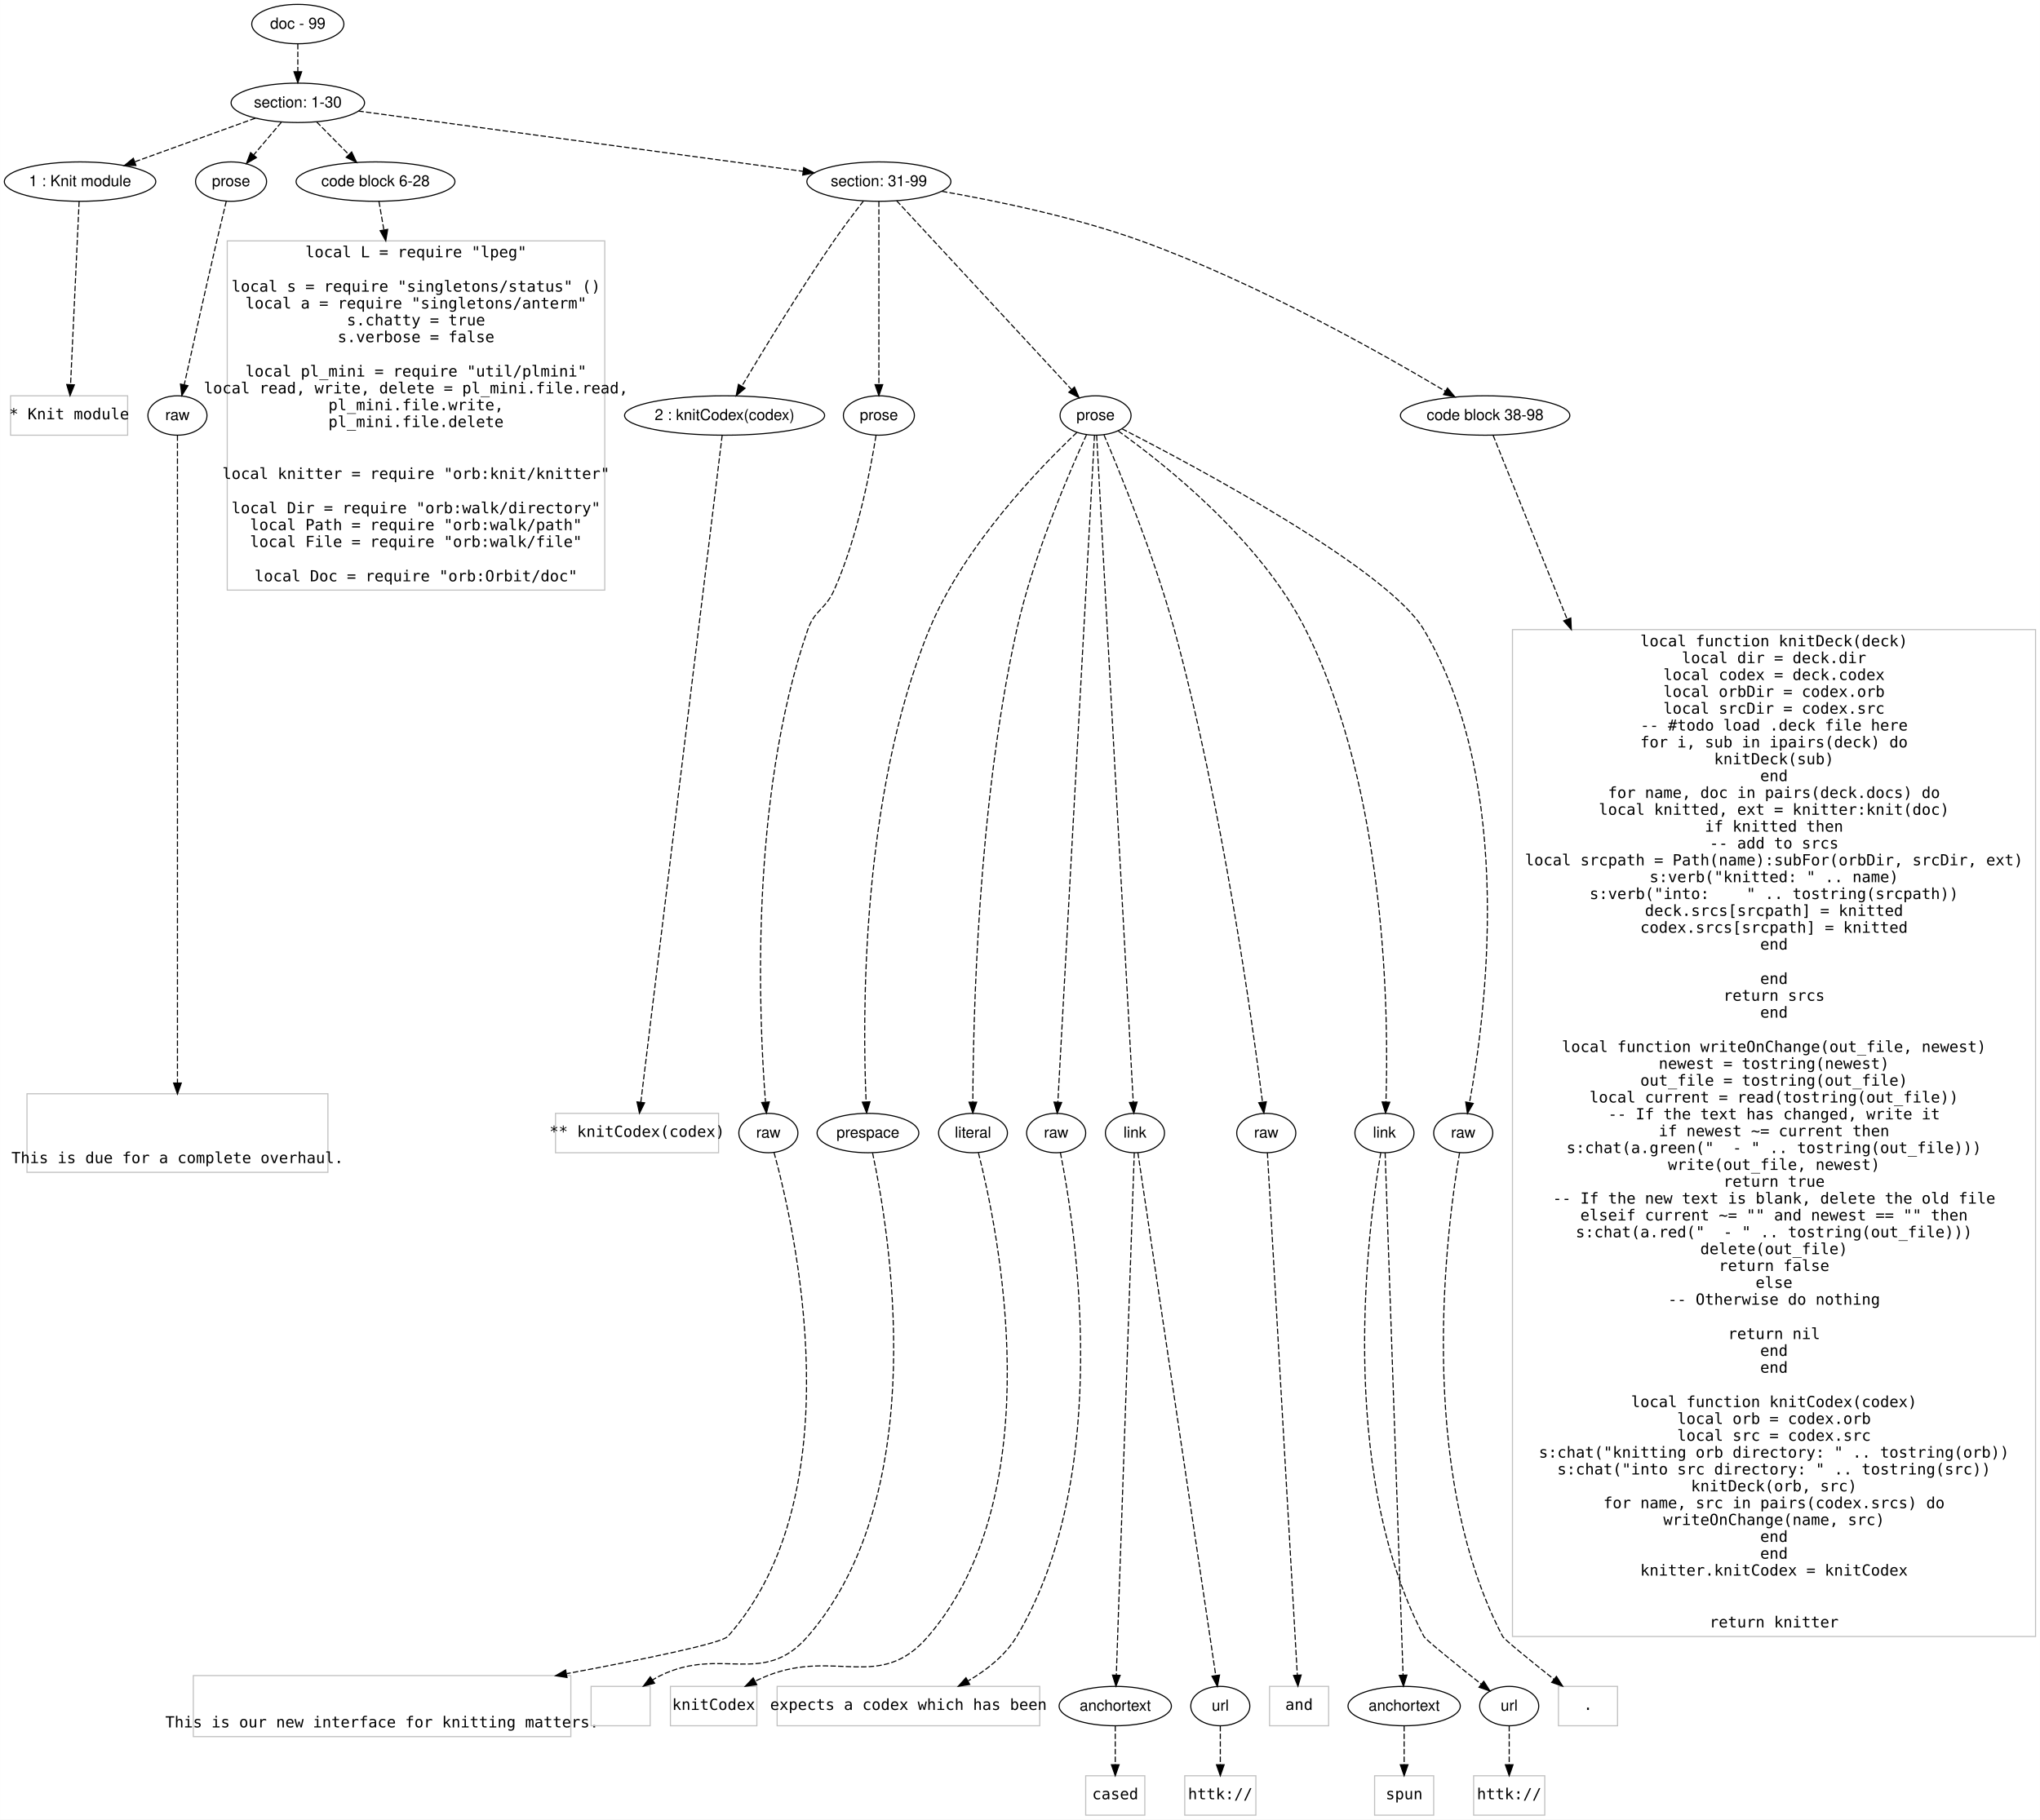
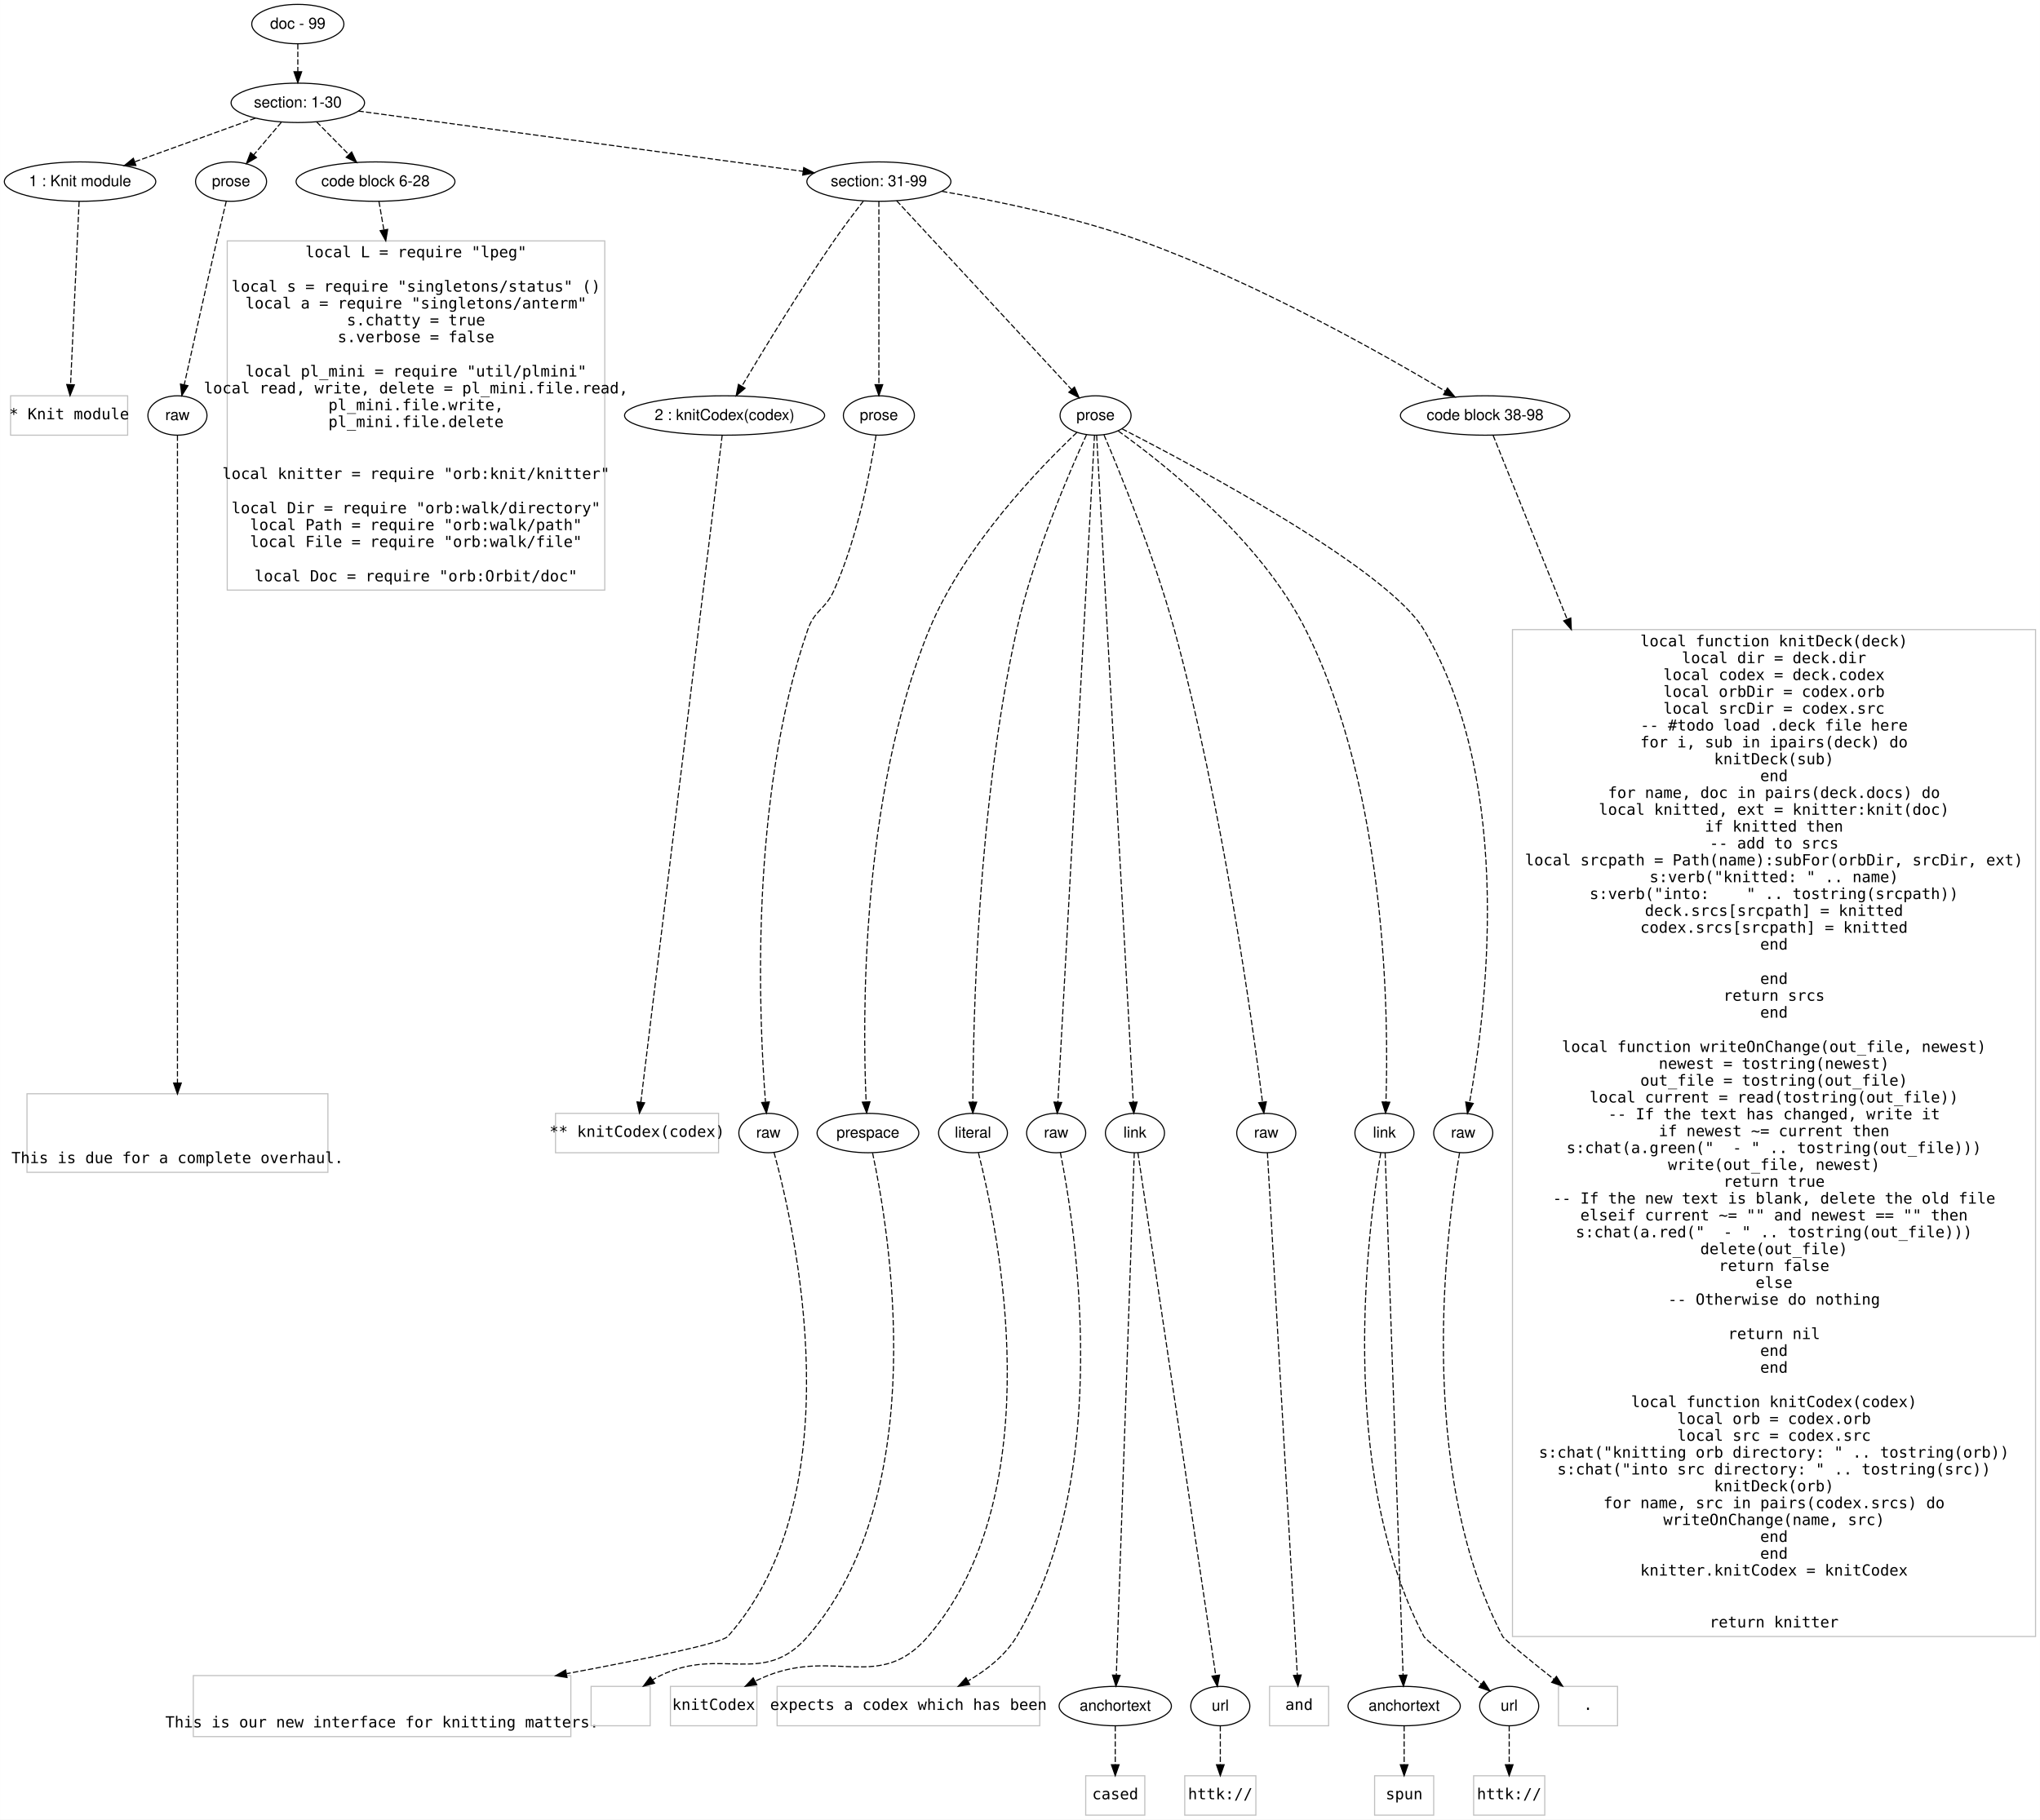
<svg xmlns="http://www.w3.org/2000/svg" width="1864pt" height="1663pt" viewBox="0.00 0.00 1864.10 1663.20">
  <g id="graph0" class="graph" transform="scale(1 1) rotate(0) translate(4 1659.202)">
    <polygon fill="#ffffff" stroke="transparent" points="-4,4 -4,-1659.202 1860.096,-1659.202 1860.096,4 -4,4" />
    <g id="node1" class="node">
      <ellipse fill="none" stroke="#000000" cx="268.096" cy="-1637.202" rx="42.122" ry="18" />
      <text text-anchor="middle" x="268.096" y="-1633.002" font-family="Helvetica,sans-Serif" font-size="14.00" fill="#000000">doc - 99</text>
    </g>
    <g id="node2" class="node">
      <ellipse fill="none" stroke="#000000" cx="268.096" cy="-1565.202" rx="60.983" ry="18" />
      <text text-anchor="middle" x="268.096" y="-1561.002" font-family="Helvetica,sans-Serif" font-size="14.00" fill="#000000">section: 1-30</text>
    </g>
    <g id="edge1" class="edge">
      <path fill="none" stroke="#000000" stroke-dasharray="5,2" d="M268.096,-1619.034C268.096,-1611.333 268.096,-1602.177 268.096,-1593.619" />
      <polygon fill="#000000" stroke="#000000" points="271.596,-1593.615 268.096,-1583.615 264.596,-1593.615 271.596,-1593.615" />
    </g>
    <g id="node3" class="node">
      <ellipse fill="none" stroke="#000000" cx="69.096" cy="-1493.202" rx="69.193" ry="18" />
      <text text-anchor="middle" x="69.096" y="-1489.002" font-family="Helvetica,sans-Serif" font-size="14.00" fill="#000000">1 : Knit module</text>
    </g>
    <g id="edge2" class="edge">
      <path fill="none" stroke="#000000" stroke-dasharray="5,2" d="M229.255,-1551.149C197.856,-1539.788 153.424,-1523.713 119.322,-1511.374" />
      <polygon fill="#000000" stroke="#000000" points="120.142,-1507.949 109.548,-1507.838 117.76,-1514.531 120.142,-1507.949" />
    </g>
    <g id="node4" class="node">
      <ellipse fill="none" stroke="#000000" cx="207.096" cy="-1493.202" rx="32.459" ry="18" />
      <text text-anchor="middle" x="207.096" y="-1489.002" font-family="Helvetica,sans-Serif" font-size="14.00" fill="#000000">prose</text>
    </g>
    <g id="edge3" class="edge">
      <path fill="none" stroke="#000000" stroke-dasharray="5,2" d="M253.018,-1547.404C245.41,-1538.425 236.066,-1527.396 227.797,-1517.635" />
      <polygon fill="#000000" stroke="#000000" points="230.3,-1515.175 221.165,-1509.808 224.959,-1519.7 230.3,-1515.175" />
    </g>
    <g id="node5" class="node">
      <ellipse fill="none" stroke="#000000" cx="339.096" cy="-1493.202" rx="72.584" ry="18" />
      <text text-anchor="middle" x="339.096" y="-1489.002" font-family="Helvetica,sans-Serif" font-size="14.00" fill="#000000">code block 6-28</text>
    </g>
    <g id="edge4" class="edge">
      <path fill="none" stroke="#000000" stroke-dasharray="5,2" d="M285.284,-1547.773C294.114,-1538.819 305.025,-1527.753 314.71,-1517.932" />
      <polygon fill="#000000" stroke="#000000" points="317.292,-1520.298 321.821,-1510.72 312.308,-1515.383 317.292,-1520.298" />
    </g>
    <g id="node6" class="node">
      <ellipse fill="none" stroke="#000000" cx="799.096" cy="-1493.202" rx="65.819" ry="18" />
      <text text-anchor="middle" x="799.096" y="-1489.002" font-family="Helvetica,sans-Serif" font-size="14.00" fill="#000000">section: 31-99</text>
    </g>
    <g id="edge5" class="edge">
      <path fill="none" stroke="#000000" stroke-dasharray="5,2" d="M323.42,-1557.701C420.947,-1544.476 623.21,-1517.051 729.845,-1502.592" />
      <polygon fill="#000000" stroke="#000000" points="730.42,-1506.046 739.859,-1501.234 729.479,-1499.11 730.42,-1506.046" />
    </g>
    <g id="node7" class="node">
      <polygon fill="none" stroke="#c0c0c0" points="112.596,-1297.402 5.596,-1297.402 5.596,-1261.402 112.596,-1261.402 112.596,-1297.402" />
      <text text-anchor="middle" x="59.096" y="-1275.902" font-family="Inconsolata" font-size="14.00" fill="#000000">* Knit module</text>
    </g>
    <g id="edge6" class="edge">
      <path fill="none" stroke="#000000" stroke-dasharray="5,2" d="M68.244,-1474.974C66.498,-1437.658 62.508,-1352.331 60.422,-1307.735" />
      <polygon fill="#000000" stroke="#000000" points="63.91,-1307.41 59.947,-1297.584 56.918,-1307.737 63.91,-1307.41" />
    </g>
    <g id="node8" class="node">
      <ellipse fill="none" stroke="#000000" cx="158.096" cy="-1279.402" rx="27" ry="18" />
      <text text-anchor="middle" x="158.096" y="-1275.202" font-family="Helvetica,sans-Serif" font-size="14.00" fill="#000000">raw</text>
    </g>
    <g id="edge7" class="edge">
      <path fill="none" stroke="#000000" stroke-dasharray="5,2" d="M202.697,-1475.218C200.147,-1464.723 196.897,-1451.223 194.096,-1439.202 183.37,-1393.168 171.397,-1339.548 164.317,-1307.598" />
      <polygon fill="#000000" stroke="#000000" points="167.691,-1306.643 162.113,-1297.635 160.856,-1308.155 167.691,-1306.643" />
    </g>
    <g id="node10" class="node">
      <polygon fill="none" stroke="#c0c0c0" points="548.596,-1439.003 203.596,-1439.003 203.596,-1119.801 548.596,-1119.801 548.596,-1439.003" />
      <text text-anchor="middle" x="376.096" y="-1424.002" font-family="Inconsolata" font-size="14.00" fill="#000000">local L = require "lpeg"</text>
      <text text-anchor="middle" x="376.096" y="-1392.602" font-family="Inconsolata" font-size="14.00" fill="#000000">local s = require "singletons/status" ()</text>
      <text text-anchor="middle" x="376.096" y="-1377.202" font-family="Inconsolata" font-size="14.00" fill="#000000">local a = require "singletons/anterm"</text>
      <text text-anchor="middle" x="376.096" y="-1361.802" font-family="Inconsolata" font-size="14.00" fill="#000000">s.chatty = true</text>
      <text text-anchor="middle" x="376.096" y="-1346.402" font-family="Inconsolata" font-size="14.00" fill="#000000">s.verbose = false</text>
      <text text-anchor="middle" x="376.096" y="-1315.002" font-family="Inconsolata" font-size="14.00" fill="#000000">local pl_mini = require "util/plmini"</text>
      <text text-anchor="middle" x="376.096" y="-1299.602" font-family="Inconsolata" font-size="14.00" fill="#000000">local read, write, delete = pl_mini.file.read,</text>
      <text text-anchor="middle" x="376.096" y="-1284.202" font-family="Inconsolata" font-size="14.00" fill="#000000">                            pl_mini.file.write,</text>
      <text text-anchor="middle" x="376.096" y="-1268.802" font-family="Inconsolata" font-size="14.00" fill="#000000">                            pl_mini.file.delete</text>
      <text text-anchor="middle" x="376.096" y="-1221.402" font-family="Inconsolata" font-size="14.00" fill="#000000">local knitter = require "orb:knit/knitter"</text>
      <text text-anchor="middle" x="376.096" y="-1190.002" font-family="Inconsolata" font-size="14.00" fill="#000000">local Dir = require "orb:walk/directory"</text>
      <text text-anchor="middle" x="376.096" y="-1174.602" font-family="Inconsolata" font-size="14.00" fill="#000000">local Path = require "orb:walk/path"</text>
      <text text-anchor="middle" x="376.096" y="-1159.202" font-family="Inconsolata" font-size="14.00" fill="#000000">local File = require "orb:walk/file"</text>
      <text text-anchor="middle" x="376.096" y="-1127.802" font-family="Inconsolata" font-size="14.00" fill="#000000">local Doc = require "orb:Orbit/doc"</text>
    </g>
    <g id="edge9" class="edge">
      <path fill="none" stroke="#000000" stroke-dasharray="5,2" d="M342.251,-1474.974C343.483,-1467.857 345.017,-1458.994 346.746,-1449" />
      <polygon fill="#000000" stroke="#000000" points="350.204,-1449.542 348.461,-1439.092 343.307,-1448.348 350.204,-1449.542" />
    </g>
    <g id="node11" class="node">
      <ellipse fill="none" stroke="#000000" cx="658.096" cy="-1279.402" rx="91.419" ry="18" />
      <text text-anchor="middle" x="658.096" y="-1275.202" font-family="Helvetica,sans-Serif" font-size="14.00" fill="#000000">2 : knitCodex(codex)</text>
    </g>
    <g id="edge10" class="edge">
      <path fill="none" stroke="#000000" stroke-dasharray="5,2" d="M785.017,-1475.501C776.907,-1465.101 766.657,-1451.601 758.096,-1439.202 726.617,-1393.61 693.042,-1338.436 673.908,-1306.291" />
      <polygon fill="#000000" stroke="#000000" points="676.792,-1304.291 668.68,-1297.476 670.771,-1307.862 676.792,-1304.291" />
    </g>
    <g id="node12" class="node">
      <ellipse fill="none" stroke="#000000" cx="799.096" cy="-1279.402" rx="32.459" ry="18" />
      <text text-anchor="middle" x="799.096" y="-1275.202" font-family="Helvetica,sans-Serif" font-size="14.00" fill="#000000">prose</text>
    </g>
    <g id="edge11" class="edge">
      <path fill="none" stroke="#000000" stroke-dasharray="5,2" d="M799.096,-1474.974C799.096,-1437.658 799.096,-1352.331 799.096,-1307.735" />
      <polygon fill="#000000" stroke="#000000" points="802.596,-1307.584 799.096,-1297.584 795.596,-1307.584 802.596,-1307.584" />
    </g>
    <g id="node13" class="node">
      <ellipse fill="none" stroke="#000000" cx="997.096" cy="-1279.402" rx="32.459" ry="18" />
      <text text-anchor="middle" x="997.096" y="-1275.202" font-family="Helvetica,sans-Serif" font-size="14.00" fill="#000000">prose</text>
    </g>
    <g id="edge12" class="edge">
      <path fill="none" stroke="#000000" stroke-dasharray="5,2" d="M815.299,-1475.706C850.687,-1437.494 934.92,-1346.54 975.075,-1303.181" />
      <polygon fill="#000000" stroke="#000000" points="977.811,-1305.377 982.038,-1295.662 972.675,-1300.621 977.811,-1305.377" />
    </g>
    <g id="node14" class="node">
      <ellipse fill="none" stroke="#000000" cx="1353.096" cy="-1279.402" rx="77.421" ry="18" />
      <text text-anchor="middle" x="1353.096" y="-1275.202" font-family="Helvetica,sans-Serif" font-size="14.00" fill="#000000">code block 38-98</text>
    </g>
    <g id="edge13" class="edge">
      <path fill="none" stroke="#000000" stroke-dasharray="5,2" d="M856.725,-1484.305C905.851,-1475.753 977.866,-1460.905 1038.096,-1439.202 1143.786,-1401.12 1259.524,-1335.706 1316.804,-1301.582" />
      <polygon fill="#000000" stroke="#000000" points="1318.704,-1304.524 1325.484,-1296.383 1315.107,-1298.519 1318.704,-1304.524" />
    </g>
    <g id="node9" class="node">
      <polygon fill="none" stroke="#c0c0c0" points="295.596,-659.402 20.596,-659.402 20.596,-587.6 295.596,-587.6 295.596,-659.402" />
      <text text-anchor="middle" x="158.096" y="-596.001" font-family="Inconsolata" font-size="14.00" fill="#000000"> This is due for a complete overhaul.</text>
    </g>
    <g id="edge8" class="edge">
      <path fill="none" stroke="#000000" stroke-dasharray="5,2" d="M158.096,-1261.175C158.096,-1174.251 158.096,-800.629 158.096,-669.336" />
      <polygon fill="#000000" stroke="#000000" points="161.596,-669.213 158.096,-659.213 154.596,-669.213 161.596,-669.213" />
    </g>
    <g id="node15" class="node">
      <polygon fill="none" stroke="#c0c0c0" points="652.596,-641.501 503.596,-641.501 503.596,-605.501 652.596,-605.501 652.596,-641.501" />
      <text text-anchor="middle" x="578.096" y="-620.001" font-family="Inconsolata" font-size="14.00" fill="#000000">** knitCodex(codex)</text>
    </g>
    <g id="edge14" class="edge">
      <path fill="none" stroke="#000000" stroke-dasharray="5,2" d="M655.873,-1261.175C644.749,-1169.969 595.125,-763.119 581.543,-651.759" />
      <polygon fill="#000000" stroke="#000000" points="584.994,-651.143 580.309,-641.64 578.045,-651.99 584.994,-651.143" />
    </g>
    <g id="node16" class="node">
      <ellipse fill="none" stroke="#000000" cx="698.096" cy="-623.501" rx="27" ry="18" />
      <text text-anchor="middle" x="698.096" y="-619.301" font-family="Helvetica,sans-Serif" font-size="14.00" fill="#000000">raw</text>
    </g>
    <g id="edge15" class="edge">
      <path fill="none" stroke="#000000" stroke-dasharray="5,2" d="M796.444,-1261.005C791.608,-1230.566 779.799,-1168.254 758.096,-1119.602 750.263,-1102.04 740.383,-1101.775 734.096,-1083.602 680.28,-928.032 689.657,-725.822 695.458,-652.035" />
      <polygon fill="#000000" stroke="#000000" points="698.976,-651.965 696.314,-641.71 692,-651.387 698.976,-651.965" />
    </g>
    <g id="node18" class="node">
      <ellipse fill="none" stroke="#000000" cx="789.096" cy="-623.501" rx="46.474" ry="18" />
      <text text-anchor="middle" x="789.096" y="-619.301" font-family="Helvetica,sans-Serif" font-size="14.00" fill="#000000">prespace</text>
    </g>
    <g id="edge17" class="edge">
      <path fill="none" stroke="#000000" stroke-dasharray="5,2" d="M980.01,-1263.857C947.419,-1233.063 876.803,-1160.6 845.096,-1083.602 782.147,-930.731 784.169,-726.888 787.422,-652.35" />
      <polygon fill="#000000" stroke="#000000" points="790.939,-652.075 787.923,-641.918 783.947,-651.738 790.939,-652.075" />
    </g>
    <g id="node19" class="node">
      <ellipse fill="none" stroke="#000000" cx="885.096" cy="-623.501" rx="31.481" ry="18" />
      <text text-anchor="middle" x="885.096" y="-619.301" font-family="Helvetica,sans-Serif" font-size="14.00" fill="#000000">literal</text>
    </g>
    <g id="edge18" class="edge">
      <path fill="none" stroke="#000000" stroke-dasharray="5,2" d="M988.807,-1261.797C973.34,-1228.071 940.281,-1151.649 925.096,-1083.602 889.303,-923.196 885.184,-724.687 884.964,-651.93" />
      <polygon fill="#000000" stroke="#000000" points="888.464,-651.739 884.957,-641.741 881.464,-651.744 888.464,-651.739" />
    </g>
    <g id="node20" class="node">
      <ellipse fill="none" stroke="#000000" cx="961.096" cy="-623.501" rx="27" ry="18" />
      <text text-anchor="middle" x="961.096" y="-619.301" font-family="Helvetica,sans-Serif" font-size="14.00" fill="#000000">raw</text>
    </g>
    <g id="edge19" class="edge">
      <path fill="none" stroke="#000000" stroke-dasharray="5,2" d="M996.096,-1261.175C991.09,-1169.969 968.76,-763.119 962.647,-651.759" />
      <polygon fill="#000000" stroke="#000000" points="966.135,-651.433 962.092,-641.64 959.145,-651.817 966.135,-651.433" />
    </g>
    <g id="node21" class="node">
      <ellipse fill="none" stroke="#000000" cx="1033.096" cy="-623.501" rx="27" ry="18" />
      <text text-anchor="middle" x="1033.096" y="-619.301" font-family="Helvetica,sans-Serif" font-size="14.00" fill="#000000">link</text>
    </g>
    <g id="edge20" class="edge">
      <path fill="none" stroke="#000000" stroke-dasharray="5,2" d="M998.097,-1261.175C1003.103,-1169.969 1025.433,-763.119 1031.545,-651.759" />
      <polygon fill="#000000" stroke="#000000" points="1035.047,-651.817 1032.101,-641.64 1028.058,-651.433 1035.047,-651.817" />
    </g>
    <g id="node22" class="node">
      <ellipse fill="none" stroke="#000000" cx="1153.096" cy="-623.501" rx="27" ry="18" />
      <text text-anchor="middle" x="1153.096" y="-619.301" font-family="Helvetica,sans-Serif" font-size="14.00" fill="#000000">raw</text>
    </g>
    <g id="edge21" class="edge">
      <path fill="none" stroke="#000000" stroke-dasharray="5,2" d="M1004.8,-1261.652C1019.277,-1227.681 1050.736,-1150.861 1069.096,-1083.602 1112.926,-923.037 1140.42,-724.623 1149.639,-651.911" />
      <polygon fill="#000000" stroke="#000000" points="1153.145,-652.086 1150.914,-641.729 1146.199,-651.217 1153.145,-652.086" />
    </g>
    <g id="node23" class="node">
      <ellipse fill="none" stroke="#000000" cx="1261.096" cy="-623.501" rx="27" ry="18" />
      <text text-anchor="middle" x="1261.096" y="-619.301" font-family="Helvetica,sans-Serif" font-size="14.00" fill="#000000">link</text>
    </g>
    <g id="edge22" class="edge">
      <path fill="none" stroke="#000000" stroke-dasharray="5,2" d="M1017.819,-1265.258C1058.298,-1236.385 1147.538,-1166.352 1189.096,-1083.602 1263.972,-934.51 1264.92,-726.829 1262.471,-651.882" />
      <polygon fill="#000000" stroke="#000000" points="1265.966,-651.672 1262.094,-641.81 1258.971,-651.934 1265.966,-651.672" />
    </g>
    <g id="node24" class="node">
      <ellipse fill="none" stroke="#000000" cx="1333.096" cy="-623.501" rx="27" ry="18" />
      <text text-anchor="middle" x="1333.096" y="-619.301" font-family="Helvetica,sans-Serif" font-size="14.00" fill="#000000">raw</text>
    </g>
    <g id="edge23" class="edge">
      <path fill="none" stroke="#000000" stroke-dasharray="5,2" d="M1021.302,-1267.2C1086.676,-1233.723 1264.101,-1139.236 1297.096,-1083.602 1381.825,-940.739 1352.937,-727.541 1338.881,-651.603" />
      <polygon fill="#000000" stroke="#000000" points="1342.249,-650.582 1336.93,-641.419 1335.374,-651.899 1342.249,-650.582" />
    </g>
    <g id="node38" class="node">
      <polygon fill="none" stroke="#c0c0c0" points="1856.096,-1083.703 1378.096,-1083.703 1378.096,-163.299 1856.096,-163.299 1856.096,-1083.703" />
      <text text-anchor="middle" x="1617.096" y="-1068.402" font-family="Inconsolata" font-size="14.00" fill="#000000">local function knitDeck(deck)</text>
      <text text-anchor="middle" x="1617.096" y="-1053.002" font-family="Inconsolata" font-size="14.00" fill="#000000">    local dir = deck.dir</text>
      <text text-anchor="middle" x="1617.096" y="-1037.602" font-family="Inconsolata" font-size="14.00" fill="#000000">    local codex = deck.codex</text>
      <text text-anchor="middle" x="1617.096" y="-1022.202" font-family="Inconsolata" font-size="14.00" fill="#000000">    local orbDir = codex.orb</text>
      <text text-anchor="middle" x="1617.096" y="-1006.802" font-family="Inconsolata" font-size="14.00" fill="#000000">    local srcDir = codex.src</text>
      <text text-anchor="middle" x="1617.096" y="-991.402" font-family="Inconsolata" font-size="14.00" fill="#000000">    -- #todo load .deck file here</text>
      <text text-anchor="middle" x="1617.096" y="-976.001" font-family="Inconsolata" font-size="14.00" fill="#000000">    for i, sub in ipairs(deck) do</text>
      <text text-anchor="middle" x="1617.096" y="-960.601" font-family="Inconsolata" font-size="14.00" fill="#000000">        knitDeck(sub)</text>
      <text text-anchor="middle" x="1617.096" y="-945.201" font-family="Inconsolata" font-size="14.00" fill="#000000">    end</text>
      <text text-anchor="middle" x="1617.096" y="-929.801" font-family="Inconsolata" font-size="14.00" fill="#000000">    for name, doc in pairs(deck.docs) do</text>
      <text text-anchor="middle" x="1617.096" y="-914.401" font-family="Inconsolata" font-size="14.00" fill="#000000">        local knitted, ext = knitter:knit(doc)</text>
      <text text-anchor="middle" x="1617.096" y="-899.001" font-family="Inconsolata" font-size="14.00" fill="#000000">        if knitted then</text>
      <text text-anchor="middle" x="1617.096" y="-883.601" font-family="Inconsolata" font-size="14.00" fill="#000000">            -- add to srcs</text>
      <text text-anchor="middle" x="1617.096" y="-868.201" font-family="Inconsolata" font-size="14.00" fill="#000000">            local srcpath = Path(name):subFor(orbDir, srcDir, ext)</text>
      <text text-anchor="middle" x="1617.096" y="-852.801" font-family="Inconsolata" font-size="14.00" fill="#000000">            s:verb("knitted: " .. name)</text>
      <text text-anchor="middle" x="1617.096" y="-837.401" font-family="Inconsolata" font-size="14.00" fill="#000000">            s:verb("into:    " .. tostring(srcpath))</text>
      <text text-anchor="middle" x="1617.096" y="-822.001" font-family="Inconsolata" font-size="14.00" fill="#000000">            deck.srcs[srcpath] = knitted</text>
      <text text-anchor="middle" x="1617.096" y="-806.601" font-family="Inconsolata" font-size="14.00" fill="#000000">            codex.srcs[srcpath] = knitted</text>
      <text text-anchor="middle" x="1617.096" y="-791.201" font-family="Inconsolata" font-size="14.00" fill="#000000">        end</text>
      <text text-anchor="middle" x="1617.096" y="-759.801" font-family="Inconsolata" font-size="14.00" fill="#000000">    end</text>
      <text text-anchor="middle" x="1617.096" y="-744.401" font-family="Inconsolata" font-size="14.00" fill="#000000">    return srcs</text>
      <text text-anchor="middle" x="1617.096" y="-729.001" font-family="Inconsolata" font-size="14.00" fill="#000000">end</text>
      <text text-anchor="middle" x="1617.096" y="-697.601" font-family="Inconsolata" font-size="14.00" fill="#000000">local function writeOnChange(out_file, newest)</text>
      <text text-anchor="middle" x="1617.096" y="-682.201" font-family="Inconsolata" font-size="14.00" fill="#000000">    newest = tostring(newest)</text>
      <text text-anchor="middle" x="1617.096" y="-666.801" font-family="Inconsolata" font-size="14.00" fill="#000000">    out_file = tostring(out_file)</text>
      <text text-anchor="middle" x="1617.096" y="-651.401" font-family="Inconsolata" font-size="14.00" fill="#000000">    local current = read(tostring(out_file))</text>
      <text text-anchor="middle" x="1617.096" y="-636.001" font-family="Inconsolata" font-size="14.00" fill="#000000">    -- If the text has changed, write it</text>
      <text text-anchor="middle" x="1617.096" y="-620.601" font-family="Inconsolata" font-size="14.00" fill="#000000">    if newest ~= current then</text>
      <text text-anchor="middle" x="1617.096" y="-605.201" font-family="Inconsolata" font-size="14.00" fill="#000000">        s:chat(a.green("  - " .. tostring(out_file)))</text>
      <text text-anchor="middle" x="1617.096" y="-589.801" font-family="Inconsolata" font-size="14.00" fill="#000000">        write(out_file, newest)</text>
      <text text-anchor="middle" x="1617.096" y="-574.401" font-family="Inconsolata" font-size="14.00" fill="#000000">        return true</text>
      <text text-anchor="middle" x="1617.096" y="-559.001" font-family="Inconsolata" font-size="14.00" fill="#000000">    -- If the new text is blank, delete the old file</text>
      <text text-anchor="middle" x="1617.096" y="-543.601" font-family="Inconsolata" font-size="14.00" fill="#000000">    elseif current ~= "" and newest == "" then</text>
      <text text-anchor="middle" x="1617.096" y="-528.201" font-family="Inconsolata" font-size="14.00" fill="#000000">        s:chat(a.red("  - " .. tostring(out_file)))</text>
      <text text-anchor="middle" x="1617.096" y="-512.801" font-family="Inconsolata" font-size="14.00" fill="#000000">        delete(out_file)</text>
      <text text-anchor="middle" x="1617.096" y="-497.401" font-family="Inconsolata" font-size="14.00" fill="#000000">        return false</text>
      <text text-anchor="middle" x="1617.096" y="-482.001" font-family="Inconsolata" font-size="14.00" fill="#000000">    else</text>
      <text text-anchor="middle" x="1617.096" y="-466.601" font-family="Inconsolata" font-size="14.00" fill="#000000">    -- Otherwise do nothing</text>
      <text text-anchor="middle" x="1617.096" y="-435.2" font-family="Inconsolata" font-size="14.00" fill="#000000">        return nil</text>
      <text text-anchor="middle" x="1617.096" y="-419.8" font-family="Inconsolata" font-size="14.00" fill="#000000">    end</text>
      <text text-anchor="middle" x="1617.096" y="-404.4" font-family="Inconsolata" font-size="14.00" fill="#000000">end</text>
      <text text-anchor="middle" x="1617.096" y="-373" font-family="Inconsolata" font-size="14.00" fill="#000000">local function knitCodex(codex)</text>
      <text text-anchor="middle" x="1617.096" y="-357.6" font-family="Inconsolata" font-size="14.00" fill="#000000">    local orb = codex.orb</text>
      <text text-anchor="middle" x="1617.096" y="-342.2" font-family="Inconsolata" font-size="14.00" fill="#000000">    local src = codex.src</text>
      <text text-anchor="middle" x="1617.096" y="-326.8" font-family="Inconsolata" font-size="14.00" fill="#000000">    s:chat("knitting orb directory: " .. tostring(orb))</text>
      <text text-anchor="middle" x="1617.096" y="-311.4" font-family="Inconsolata" font-size="14.00" fill="#000000">    s:chat("into src directory: " .. tostring(src))</text>
-       <text text-anchor="middle" x="1617.096" y="-296" font-family="Inconsolata" font-size="14.00" fill="#000000">    knitDeck(orb, src)</text>
+       <text text-anchor="middle" x="1617.096" y="-296" font-family="Inconsolata" font-size="14.00" fill="#000000">    knitDeck(orb)</text>
      <text text-anchor="middle" x="1617.096" y="-280.6" font-family="Inconsolata" font-size="14.00" fill="#000000">    for name, src in pairs(codex.srcs) do</text>
      <text text-anchor="middle" x="1617.096" y="-265.2" font-family="Inconsolata" font-size="14.00" fill="#000000">        writeOnChange(name, src)</text>
      <text text-anchor="middle" x="1617.096" y="-249.8" font-family="Inconsolata" font-size="14.00" fill="#000000">    end</text>
      <text text-anchor="middle" x="1617.096" y="-234.4" font-family="Inconsolata" font-size="14.00" fill="#000000">end</text>
      <text text-anchor="middle" x="1617.096" y="-219" font-family="Inconsolata" font-size="14.00" fill="#000000">knitter.knitCodex = knitCodex</text>
      <text text-anchor="middle" x="1617.096" y="-171.6" font-family="Inconsolata" font-size="14.00" fill="#000000">return knitter</text>
    </g>
    <g id="edge37" class="edge">
      <path fill="none" stroke="#000000" stroke-dasharray="5,2" d="M1360.433,-1261.175C1372.352,-1231.562 1397.665,-1168.673 1427.951,-1093.427" />
      <polygon fill="#000000" stroke="#000000" points="1431.377,-1094.289 1431.864,-1083.706 1424.883,-1091.676 1431.377,-1094.289" />
    </g>
    <g id="node17" class="node">
      <polygon fill="none" stroke="#c0c0c0" points="517.596,-127.602 172.596,-127.602 172.596,-71.799 517.596,-71.799 517.596,-127.602" />
      <text text-anchor="middle" x="345.096" y="-80.2" font-family="Inconsolata" font-size="14.00" fill="#000000">This is our new interface for knitting matters.</text>
    </g>
    <g id="edge16" class="edge">
      <path fill="none" stroke="#000000" stroke-dasharray="5,2" d="M703.303,-605.67C721.855,-538.05 777.615,-294.637 661.096,-163.4 655.54,-157.142 586.178,-142.824 513.854,-129.344" />
      <polygon fill="#000000" stroke="#000000" points="514.106,-125.831 503.635,-127.449 512.829,-132.714 514.106,-125.831" />
    </g>
    <g id="node25" class="node">
      <polygon fill="none" stroke="#c0c0c0" points="590.096,-117.7 536.096,-117.7 536.096,-81.7 590.096,-81.7 590.096,-117.7" />
    </g>
    <g id="edge24" class="edge">
      <path fill="none" stroke="#000000" stroke-dasharray="5,2" d="M793.317,-605.322C807.91,-537.478 849.284,-296.176 734.096,-163.4 693.404,-116.494 654.787,-154.868 599.096,-127.4 596.807,-126.271 594.52,-124.984 592.273,-123.598" />
      <polygon fill="#000000" stroke="#000000" points="594.111,-120.615 583.875,-117.88 590.172,-126.401 594.111,-120.615" />
    </g>
    <g id="node26" class="node">
      <polygon fill="none" stroke="#c0c0c0" points="687.596,-117.7 608.596,-117.7 608.596,-81.7 687.596,-81.7 687.596,-117.7" />
      <text text-anchor="middle" x="648.096" y="-96.2" font-family="Inconsolata" font-size="14.00" fill="#000000">knitCodex</text>
    </g>
    <g id="edge25" class="edge">
      <path fill="none" stroke="#000000" stroke-dasharray="5,2" d="M890.065,-605.331C907.417,-537.518 958.282,-296.313 844.096,-163.4 800.264,-112.379 759.628,-152.184 697.096,-127.4 693.42,-125.943 689.681,-124.254 685.992,-122.444" />
      <polygon fill="#000000" stroke="#000000" points="687.473,-119.269 676.987,-117.754 684.24,-125.478 687.473,-119.269" />
    </g>
    <g id="node27" class="node">
      <polygon fill="none" stroke="#c0c0c0" points="946.096,-117.7 706.096,-117.7 706.096,-81.7 946.096,-81.7 946.096,-117.7" />
      <text text-anchor="middle" x="826.096" y="-96.2" font-family="Inconsolata" font-size="14.00" fill="#000000"> expects a codex which has been </text>
    </g>
    <g id="edge26" class="edge">
      <path fill="none" stroke="#000000" stroke-dasharray="5,2" d="M964.963,-605.563C977.967,-540.514 1014.479,-312.998 925.096,-163.4 914.741,-146.069 897.637,-132.628 880.534,-122.656" />
      <polygon fill="#000000" stroke="#000000" points="882.075,-119.509 871.627,-117.756 878.701,-125.642 882.075,-119.509" />
    </g>
    <g id="node28" class="node">
      <ellipse fill="none" stroke="#000000" cx="1015.096" cy="-99.7" rx="51.302" ry="18" />
      <text text-anchor="middle" x="1015.096" y="-95.5" font-family="Helvetica,sans-Serif" font-size="14.00" fill="#000000">anchortext</text>
    </g>
    <g id="edge27" class="edge">
      <path fill="none" stroke="#000000" stroke-dasharray="5,2" d="M1032.477,-605.47C1029.813,-527.956 1019.323,-222.689 1016.066,-127.919" />
      <polygon fill="#000000" stroke="#000000" points="1019.564,-127.799 1015.723,-117.925 1012.568,-128.039 1019.564,-127.799" />
    </g>
    <g id="node29" class="node">
      <ellipse fill="none" stroke="#000000" cx="1111.096" cy="-99.7" rx="27" ry="18" />
      <text text-anchor="middle" x="1111.096" y="-95.5" font-family="Helvetica,sans-Serif" font-size="14.00" fill="#000000">url</text>
    </g>
    <g id="edge28" class="edge">
      <path fill="none" stroke="#000000" stroke-dasharray="5,2" d="M1035.781,-605.47C1047.337,-527.869 1092.883,-222.007 1106.941,-127.602" />
      <polygon fill="#000000" stroke="#000000" points="1110.412,-128.061 1108.423,-117.655 1103.488,-127.03 1110.412,-128.061" />
    </g>
    <g id="node32" class="node">
      <polygon fill="none" stroke="#c0c0c0" points="1210.096,-117.7 1156.096,-117.7 1156.096,-81.7 1210.096,-81.7 1210.096,-117.7" />
      <text text-anchor="middle" x="1183.096" y="-96.2" font-family="Inconsolata" font-size="14.00" fill="#000000"> and</text>
    </g>
    <g id="edge31" class="edge">
      <path fill="none" stroke="#000000" stroke-dasharray="5,2" d="M1154.129,-605.47C1158.569,-527.956 1176.052,-222.689 1181.48,-127.919" />
      <polygon fill="#000000" stroke="#000000" points="1184.975,-128.109 1182.053,-117.925 1177.986,-127.708 1184.975,-128.109" />
    </g>
    <g id="node33" class="node">
      <ellipse fill="none" stroke="#000000" cx="1279.096" cy="-99.7" rx="51.302" ry="18" />
      <text text-anchor="middle" x="1279.096" y="-95.5" font-family="Helvetica,sans-Serif" font-size="14.00" fill="#000000">anchortext</text>
    </g>
    <g id="edge32" class="edge">
      <path fill="none" stroke="#000000" stroke-dasharray="5,2" d="M1261.716,-605.47C1264.38,-527.956 1274.87,-222.689 1278.127,-127.919" />
      <polygon fill="#000000" stroke="#000000" points="1281.624,-128.039 1278.47,-117.925 1274.629,-127.799 1281.624,-128.039" />
    </g>
    <g id="node34" class="node">
      <ellipse fill="none" stroke="#000000" cx="1375.096" cy="-99.7" rx="27" ry="18" />
      <text text-anchor="middle" x="1375.096" y="-95.5" font-family="Helvetica,sans-Serif" font-size="14.00" fill="#000000">url</text>
    </g>
    <g id="edge33" class="edge">
      <path fill="none" stroke="#000000" stroke-dasharray="5,2" d="M1257.736,-605.446C1246.672,-540.931 1216.496,-317.455 1297.096,-163.4 1298.678,-160.378 1327.318,-137.367 1349.439,-119.862" />
      <polygon fill="#000000" stroke="#000000" points="1351.848,-122.419 1357.528,-113.476 1347.511,-116.925 1351.848,-122.419" />
    </g>
    <g id="node37" class="node">
      <polygon fill="none" stroke="#c0c0c0" points="1474.096,-117.7 1420.096,-117.7 1420.096,-81.7 1474.096,-81.7 1474.096,-117.7" />
      <text text-anchor="middle" x="1447.096" y="-96.2" font-family="Inconsolata" font-size="14.00" fill="#000000">.</text>
    </g>
    <g id="edge36" class="edge">
      <path fill="none" stroke="#000000" stroke-dasharray="5,2" d="M1329.736,-605.446C1318.672,-540.931 1288.496,-317.455 1369.096,-163.4 1370.552,-160.618 1394.933,-140.902 1416.053,-124.131" />
      <polygon fill="#000000" stroke="#000000" points="1418.268,-126.842 1423.934,-117.889 1413.922,-121.355 1418.268,-126.842" />
    </g>
    <g id="node30" class="node">
      <polygon fill="none" stroke="#c0c0c0" points="1042.096,-36 988.096,-36 988.096,0 1042.096,0 1042.096,-36" />
      <text text-anchor="middle" x="1015.096" y="-14.5" font-family="Inconsolata" font-size="14.00" fill="#000000">cased</text>
    </g>
    <g id="edge29" class="edge">
      <path fill="none" stroke="#000000" stroke-dasharray="5,2" d="M1015.096,-81.568C1015.096,-71.202 1015.096,-57.975 1015.096,-46.273" />
      <polygon fill="#000000" stroke="#000000" points="1018.596,-46.081 1015.096,-36.081 1011.596,-46.081 1018.596,-46.081" />
    </g>
    <g id="node31" class="node">
      <polygon fill="none" stroke="#c0c0c0" points="1143.596,-36 1078.596,-36 1078.596,0 1143.596,0 1143.596,-36" />
      <text text-anchor="middle" x="1111.096" y="-14.5" font-family="Inconsolata" font-size="14.00" fill="#000000">httk://</text>
    </g>
    <g id="edge30" class="edge">
      <path fill="none" stroke="#000000" stroke-dasharray="5,2" d="M1111.096,-81.568C1111.096,-71.202 1111.096,-57.975 1111.096,-46.273" />
      <polygon fill="#000000" stroke="#000000" points="1114.597,-46.081 1111.096,-36.081 1107.597,-46.081 1114.597,-46.081" />
    </g>
    <g id="node35" class="node">
      <polygon fill="none" stroke="#c0c0c0" points="1306.096,-36 1252.096,-36 1252.096,0 1306.096,0 1306.096,-36" />
      <text text-anchor="middle" x="1279.096" y="-14.5" font-family="Inconsolata" font-size="14.00" fill="#000000">spun</text>
    </g>
    <g id="edge34" class="edge">
      <path fill="none" stroke="#000000" stroke-dasharray="5,2" d="M1279.096,-81.568C1279.096,-71.202 1279.096,-57.975 1279.096,-46.273" />
      <polygon fill="#000000" stroke="#000000" points="1282.597,-46.081 1279.096,-36.081 1275.597,-46.081 1282.597,-46.081" />
    </g>
    <g id="node36" class="node">
      <polygon fill="none" stroke="#c0c0c0" points="1407.596,-36 1342.596,-36 1342.596,0 1407.596,0 1407.596,-36" />
      <text text-anchor="middle" x="1375.096" y="-14.5" font-family="Inconsolata" font-size="14.00" fill="#000000">httk://</text>
    </g>
    <g id="edge35" class="edge">
      <path fill="none" stroke="#000000" stroke-dasharray="5,2" d="M1375.096,-81.568C1375.096,-71.202 1375.096,-57.975 1375.096,-46.273" />
      <polygon fill="#000000" stroke="#000000" points="1378.597,-46.081 1375.096,-36.081 1371.597,-46.081 1378.597,-46.081" />
    </g>
  </g>
</svg>
